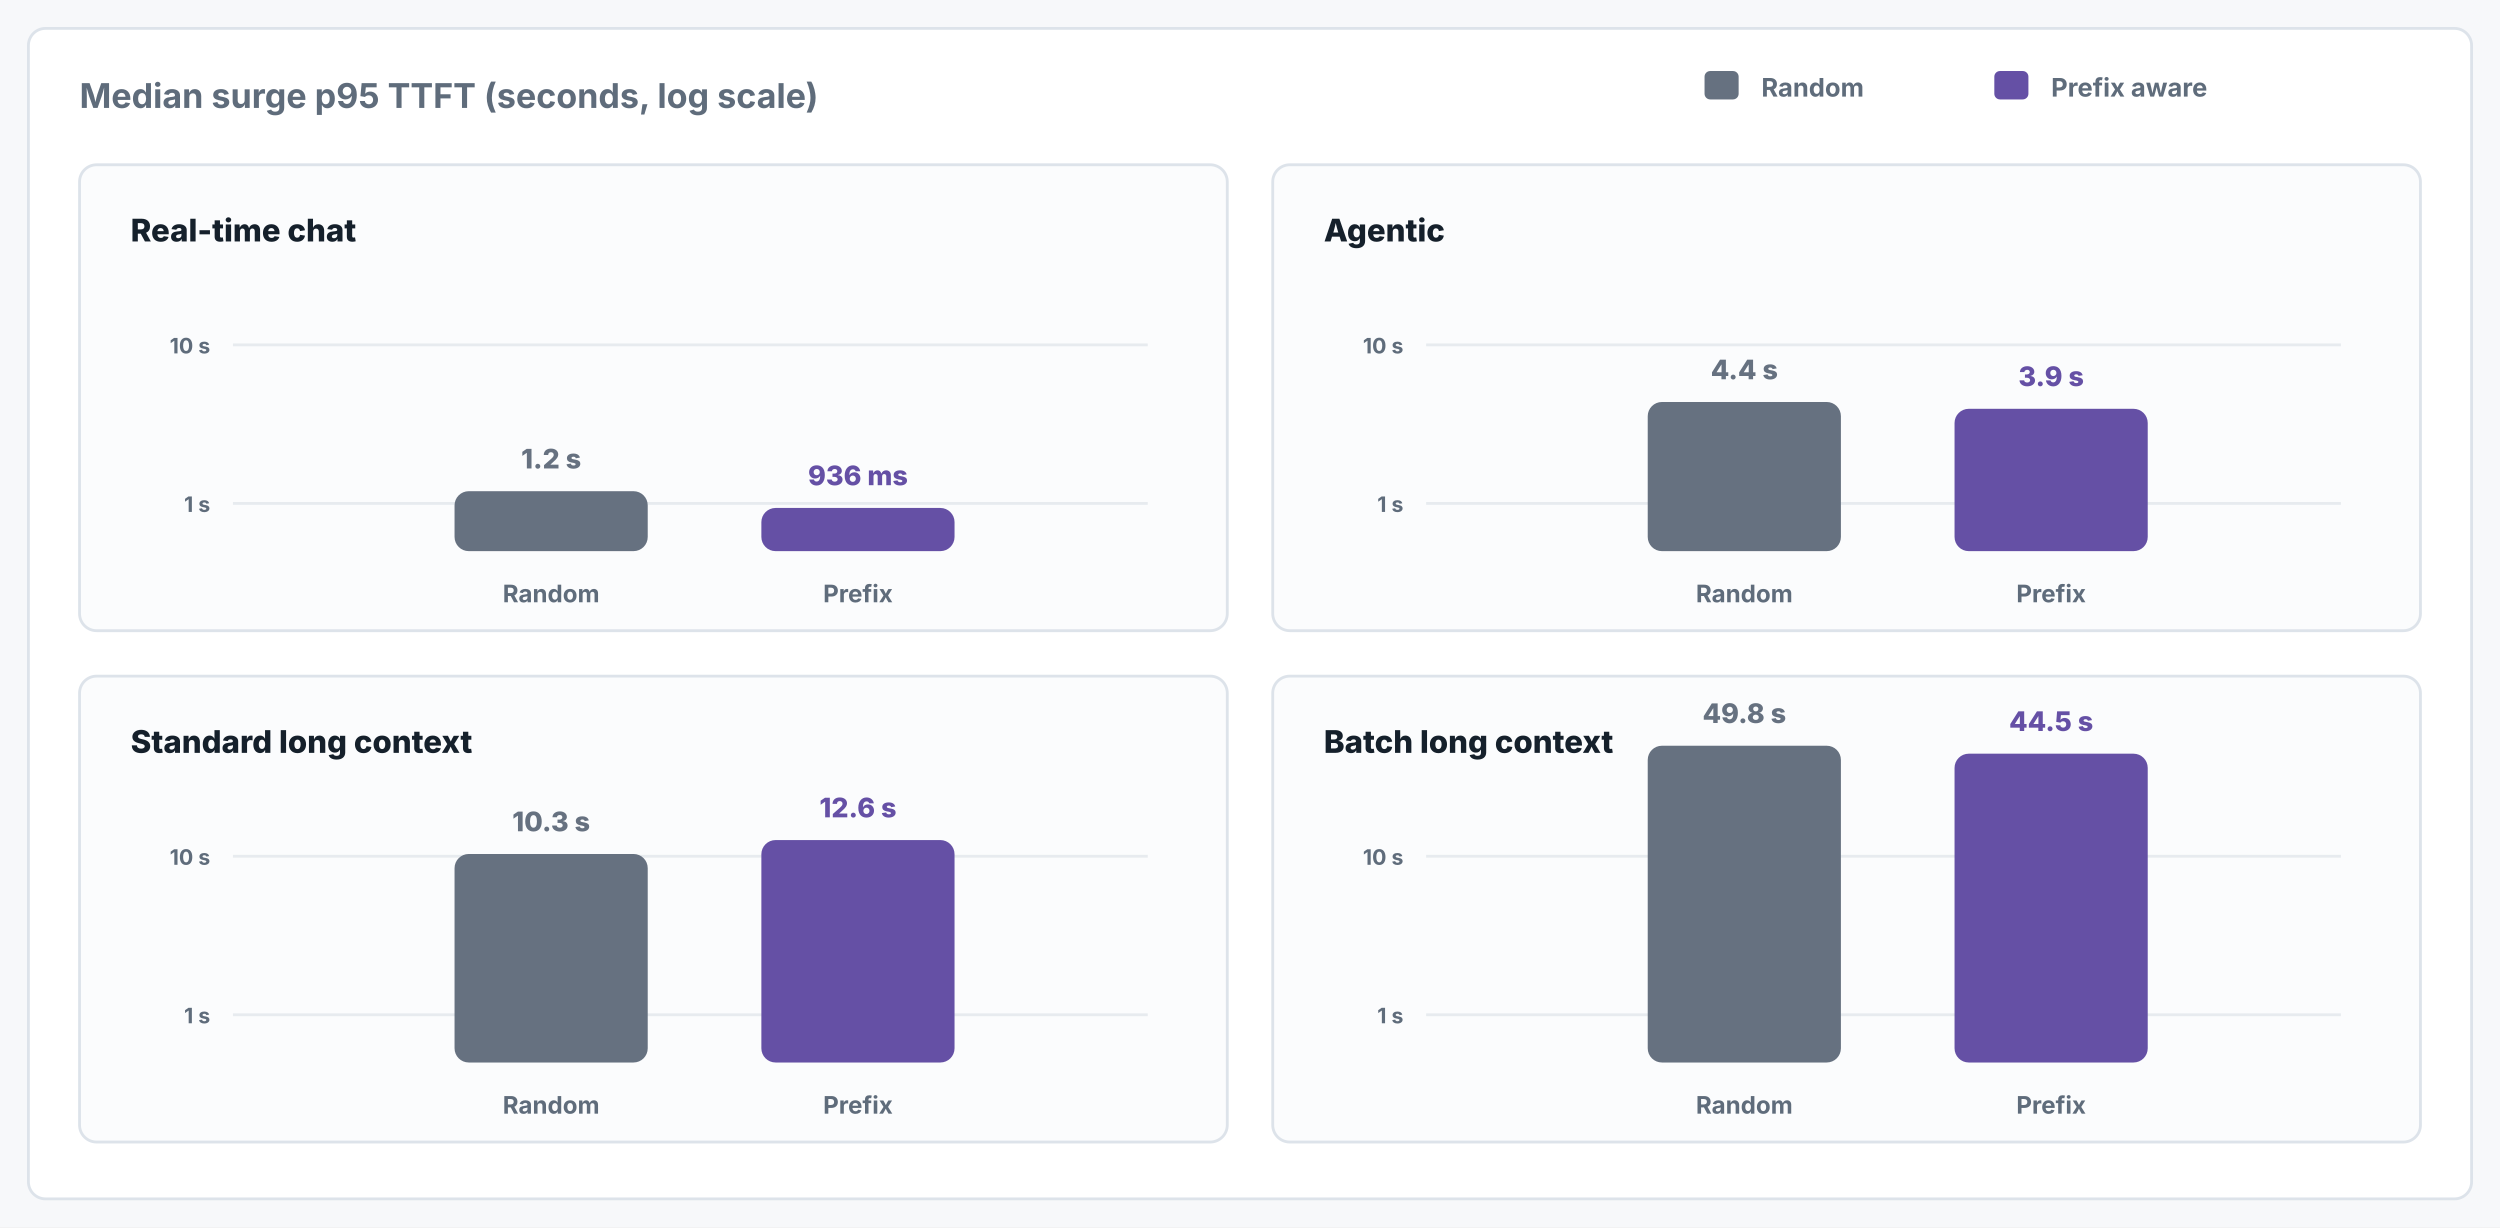
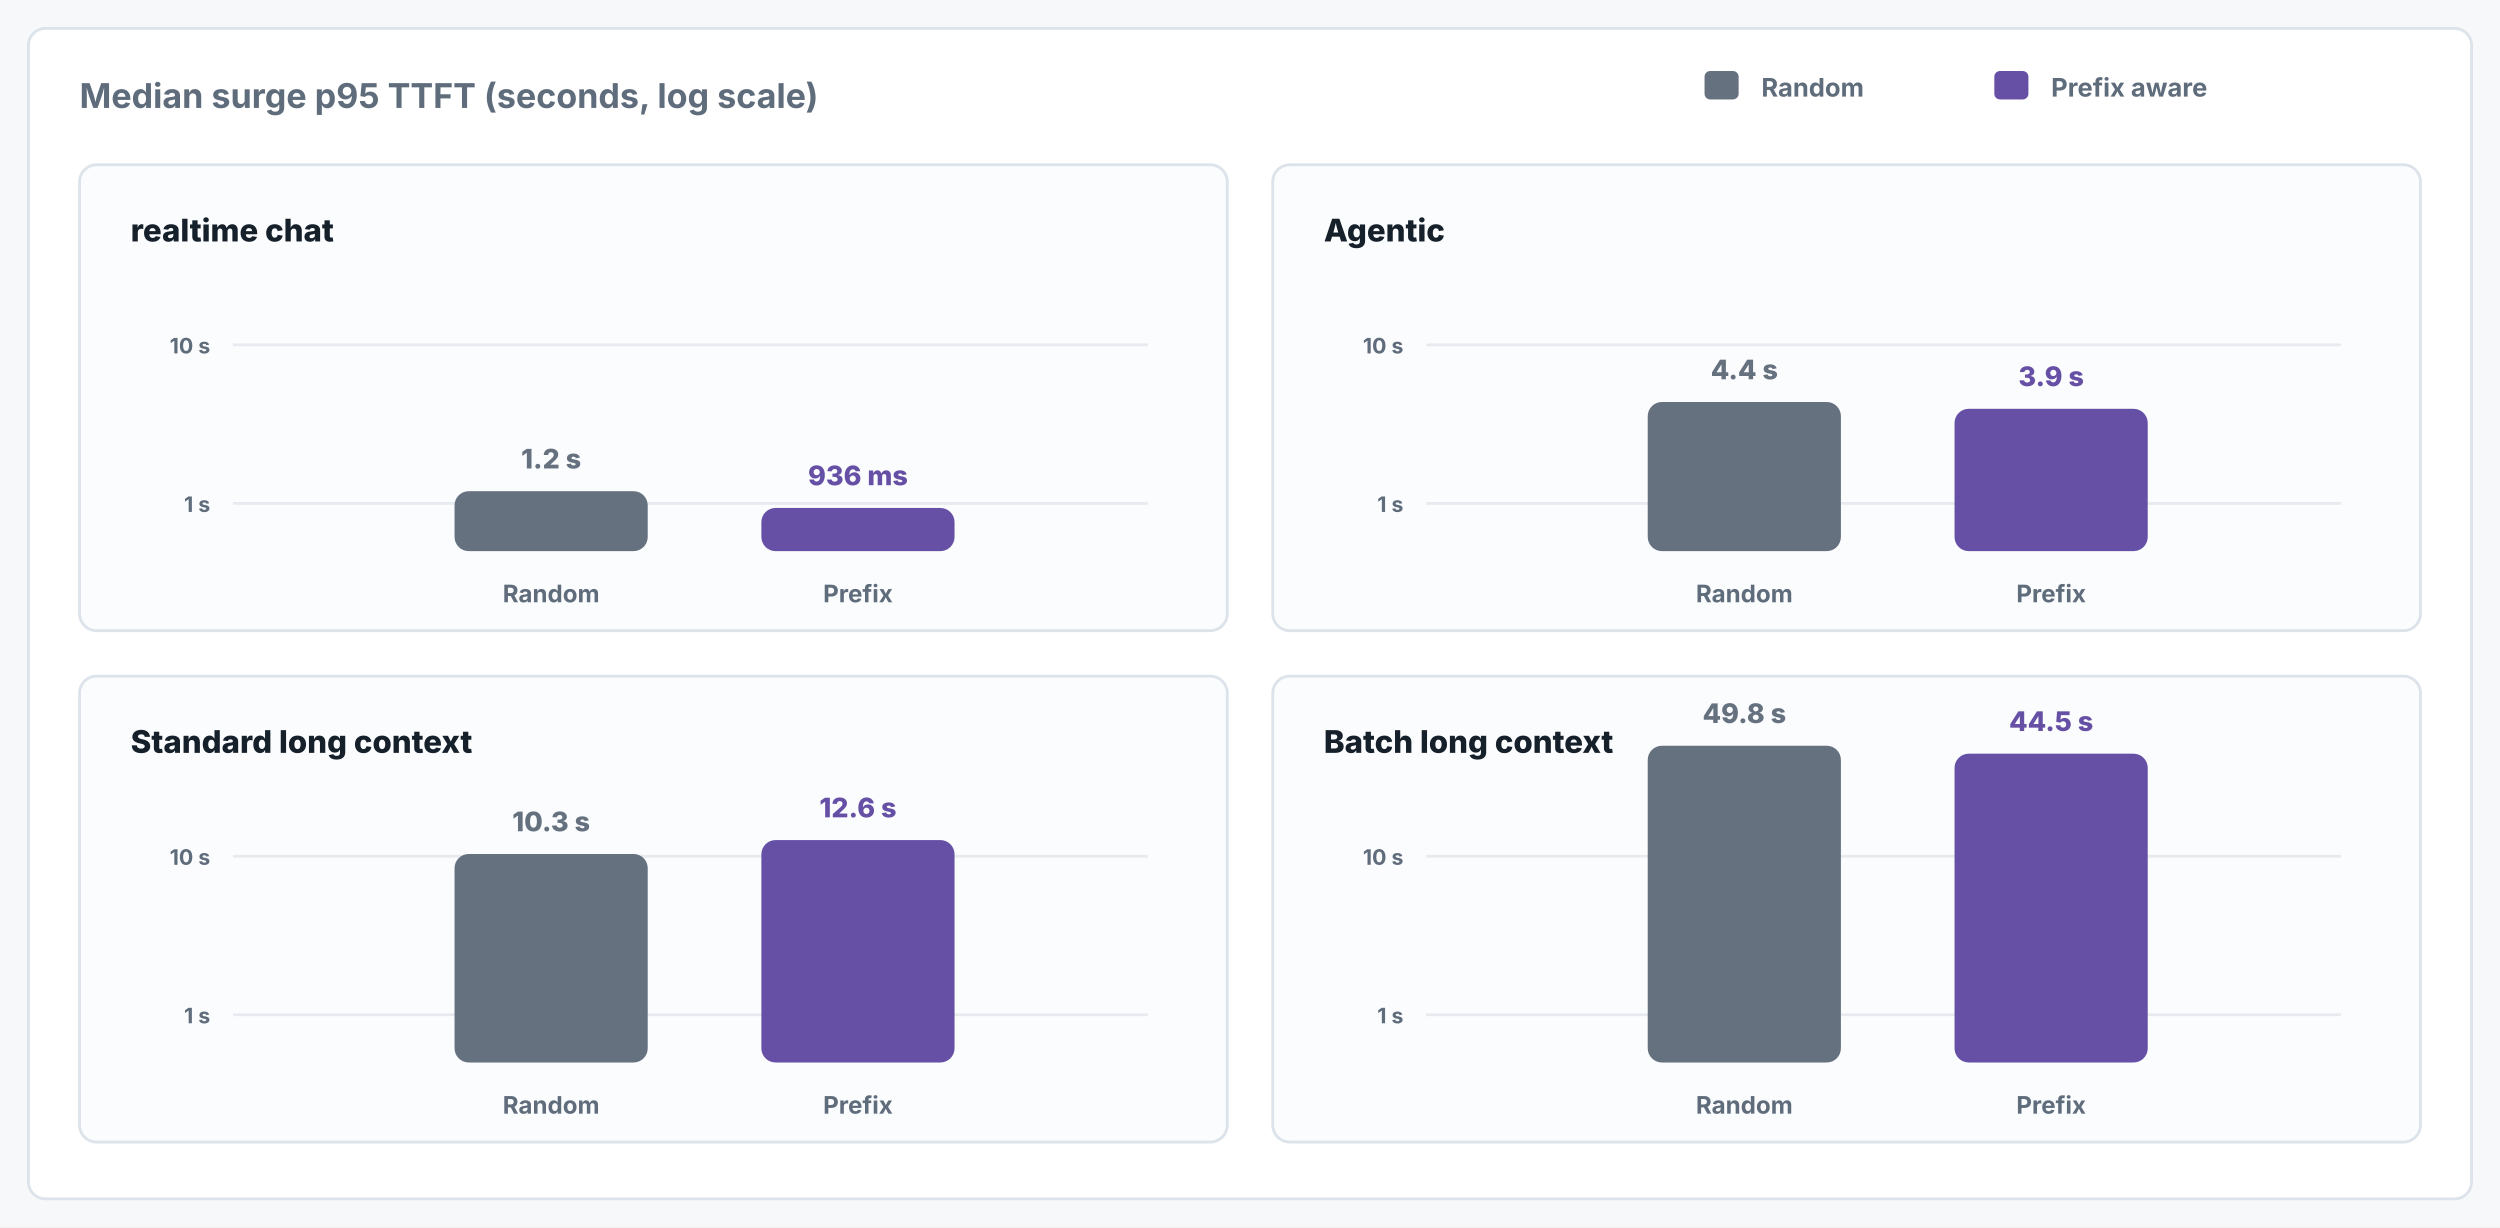
- <svg xmlns="http://www.w3.org/2000/svg" width="880" height="432" viewBox="0 0 880 432" role="img" aria-label="Prefix-aware routing lowered p95 TTFT for real-time chat, agentic, and batch requests, while standard long-context p95 TTFT increased.">
+ <svg xmlns="http://www.w3.org/2000/svg" width="880" height="432" viewBox="0 0 880 432" role="img" aria-label="Prefix-aware routing lowered p95 TTFT for realtime chat, agentic, and batch requests, while standard long-context p95 TTFT increased.">
  <style>text{font-family:system-ui,-apple-system,sans-serif}</style>
  <rect width="880" height="432" fill="#f7f8fa" />
  <rect x="10" y="10" width="860" height="412" fill="#ffffff" stroke="#dde3ea" rx="6" />
  <text x="28.0" y="38.0" fill="#5f6c7b" font-size="12" font-weight="700" text-anchor="start">Median surge p95 TTFT (seconds, log scale)</text>
  <rect x="600" y="25" width="12" height="10" rx="2" fill="#667180" />
  <text x="620.0" y="34.0" fill="#5f6c7b" font-size="9" font-weight="700" text-anchor="start">Random</text>
  <rect x="702" y="25" width="12" height="10" rx="2" fill="#6550a5" />
  <text x="722.0" y="34.0" fill="#5f6c7b" font-size="9" font-weight="700" text-anchor="start">Prefix aware</text>
  <rect x="28" y="58" width="404" height="164" fill="#fbfcfd" stroke="#dde3ea" rx="6" />
-   <text x="46.0" y="85.0" fill="#15202b" font-size="11" font-weight="780" text-anchor="start">Real-time chat</text>
+   <text x="46.0" y="85.0" fill="#15202b" font-size="11" font-weight="780" text-anchor="start">realtime chat</text>
  <line x1="82" y1="177.2" x2="404" y2="177.2" stroke="#e7ebef" />
  <text x="74.0" y="180.2" fill="#5f6c7b" font-size="7.5" font-weight="650" text-anchor="end">1 s</text>
  <line x1="82" y1="121.4" x2="404" y2="121.4" stroke="#e7ebef" />
  <text x="74.0" y="124.4" fill="#5f6c7b" font-size="7.5" font-weight="650" text-anchor="end">10 s</text>
  <rect x="160" y="172.9" width="68" height="21.1" rx="5" fill="#667180" />
  <text x="194.0" y="164.9" fill="#667180" font-size="9.5" font-weight="800" text-anchor="middle">1.2 s</text>
  <text x="194.0" y="212.0" fill="#5f6c7b" font-size="8.5" font-weight="700" text-anchor="middle">Random</text>
  <rect x="268" y="178.8" width="68" height="15.2" rx="5" fill="#6550a5" />
  <text x="302.0" y="170.8" fill="#6550a5" font-size="9.5" font-weight="800" text-anchor="middle">936 ms</text>
  <text x="302.0" y="212.0" fill="#5f6c7b" font-size="8.5" font-weight="700" text-anchor="middle">Prefix</text>
  <rect x="448" y="58" width="404" height="164" fill="#fbfcfd" stroke="#dde3ea" rx="6" />
  <text x="466.0" y="85.0" fill="#15202b" font-size="11" font-weight="780" text-anchor="start">Agentic</text>
  <line x1="502" y1="177.2" x2="824" y2="177.2" stroke="#e7ebef" />
  <text x="494.0" y="180.2" fill="#5f6c7b" font-size="7.5" font-weight="650" text-anchor="end">1 s</text>
  <line x1="502" y1="121.4" x2="824" y2="121.4" stroke="#e7ebef" />
  <text x="494.0" y="124.4" fill="#5f6c7b" font-size="7.5" font-weight="650" text-anchor="end">10 s</text>
  <rect x="580" y="141.5" width="68" height="52.5" rx="5" fill="#667180" />
  <text x="614.0" y="133.5" fill="#667180" font-size="9.5" font-weight="800" text-anchor="middle">4.4 s</text>
  <text x="614.0" y="212.0" fill="#5f6c7b" font-size="8.5" font-weight="700" text-anchor="middle">Random</text>
  <rect x="688" y="143.9" width="68" height="50.1" rx="5" fill="#6550a5" />
  <text x="722.0" y="135.9" fill="#6550a5" font-size="9.5" font-weight="800" text-anchor="middle">3.9 s</text>
  <text x="722.0" y="212.0" fill="#5f6c7b" font-size="8.5" font-weight="700" text-anchor="middle">Prefix</text>
  <rect x="28" y="238" width="404" height="164" fill="#fbfcfd" stroke="#dde3ea" rx="6" />
  <text x="46.0" y="265.0" fill="#15202b" font-size="11" font-weight="780" text-anchor="start">Standard long context</text>
  <line x1="82" y1="357.2" x2="404" y2="357.2" stroke="#e7ebef" />
  <text x="74.0" y="360.2" fill="#5f6c7b" font-size="7.5" font-weight="650" text-anchor="end">1 s</text>
  <line x1="82" y1="301.4" x2="404" y2="301.4" stroke="#e7ebef" />
  <text x="74.0" y="304.4" fill="#5f6c7b" font-size="7.5" font-weight="650" text-anchor="end">10 s</text>
  <rect x="160" y="300.6" width="68" height="73.4" rx="5" fill="#667180" />
  <text x="194.0" y="292.6" fill="#667180" font-size="9.5" font-weight="800" text-anchor="middle">10.3 s</text>
  <text x="194.0" y="392.0" fill="#5f6c7b" font-size="8.5" font-weight="700" text-anchor="middle">Random</text>
  <rect x="268" y="295.7" width="68" height="78.3" rx="5" fill="#6550a5" />
  <text x="302.0" y="287.7" fill="#6550a5" font-size="9.5" font-weight="800" text-anchor="middle">12.6 s</text>
  <text x="302.0" y="392.0" fill="#5f6c7b" font-size="8.5" font-weight="700" text-anchor="middle">Prefix</text>
  <rect x="448" y="238" width="404" height="164" fill="#fbfcfd" stroke="#dde3ea" rx="6" />
  <text x="466.0" y="265.0" fill="#15202b" font-size="11" font-weight="780" text-anchor="start">Batch long context</text>
  <line x1="502" y1="357.2" x2="824" y2="357.2" stroke="#e7ebef" />
  <text x="494.0" y="360.2" fill="#5f6c7b" font-size="7.5" font-weight="650" text-anchor="end">1 s</text>
  <line x1="502" y1="301.4" x2="824" y2="301.4" stroke="#e7ebef" />
  <text x="494.0" y="304.4" fill="#5f6c7b" font-size="7.5" font-weight="650" text-anchor="end">10 s</text>
  <rect x="580" y="262.5" width="68" height="111.5" rx="5" fill="#667180" />
  <text x="614.0" y="254.5" fill="#667180" font-size="9.5" font-weight="800" text-anchor="middle">49.8 s</text>
  <text x="614.0" y="392.0" fill="#5f6c7b" font-size="8.5" font-weight="700" text-anchor="middle">Random</text>
  <rect x="688" y="265.3" width="68" height="108.7" rx="5" fill="#6550a5" />
  <text x="722.0" y="257.3" fill="#6550a5" font-size="9.5" font-weight="800" text-anchor="middle">44.5 s</text>
  <text x="722.0" y="392.0" fill="#5f6c7b" font-size="8.5" font-weight="700" text-anchor="middle">Prefix</text>
</svg>
